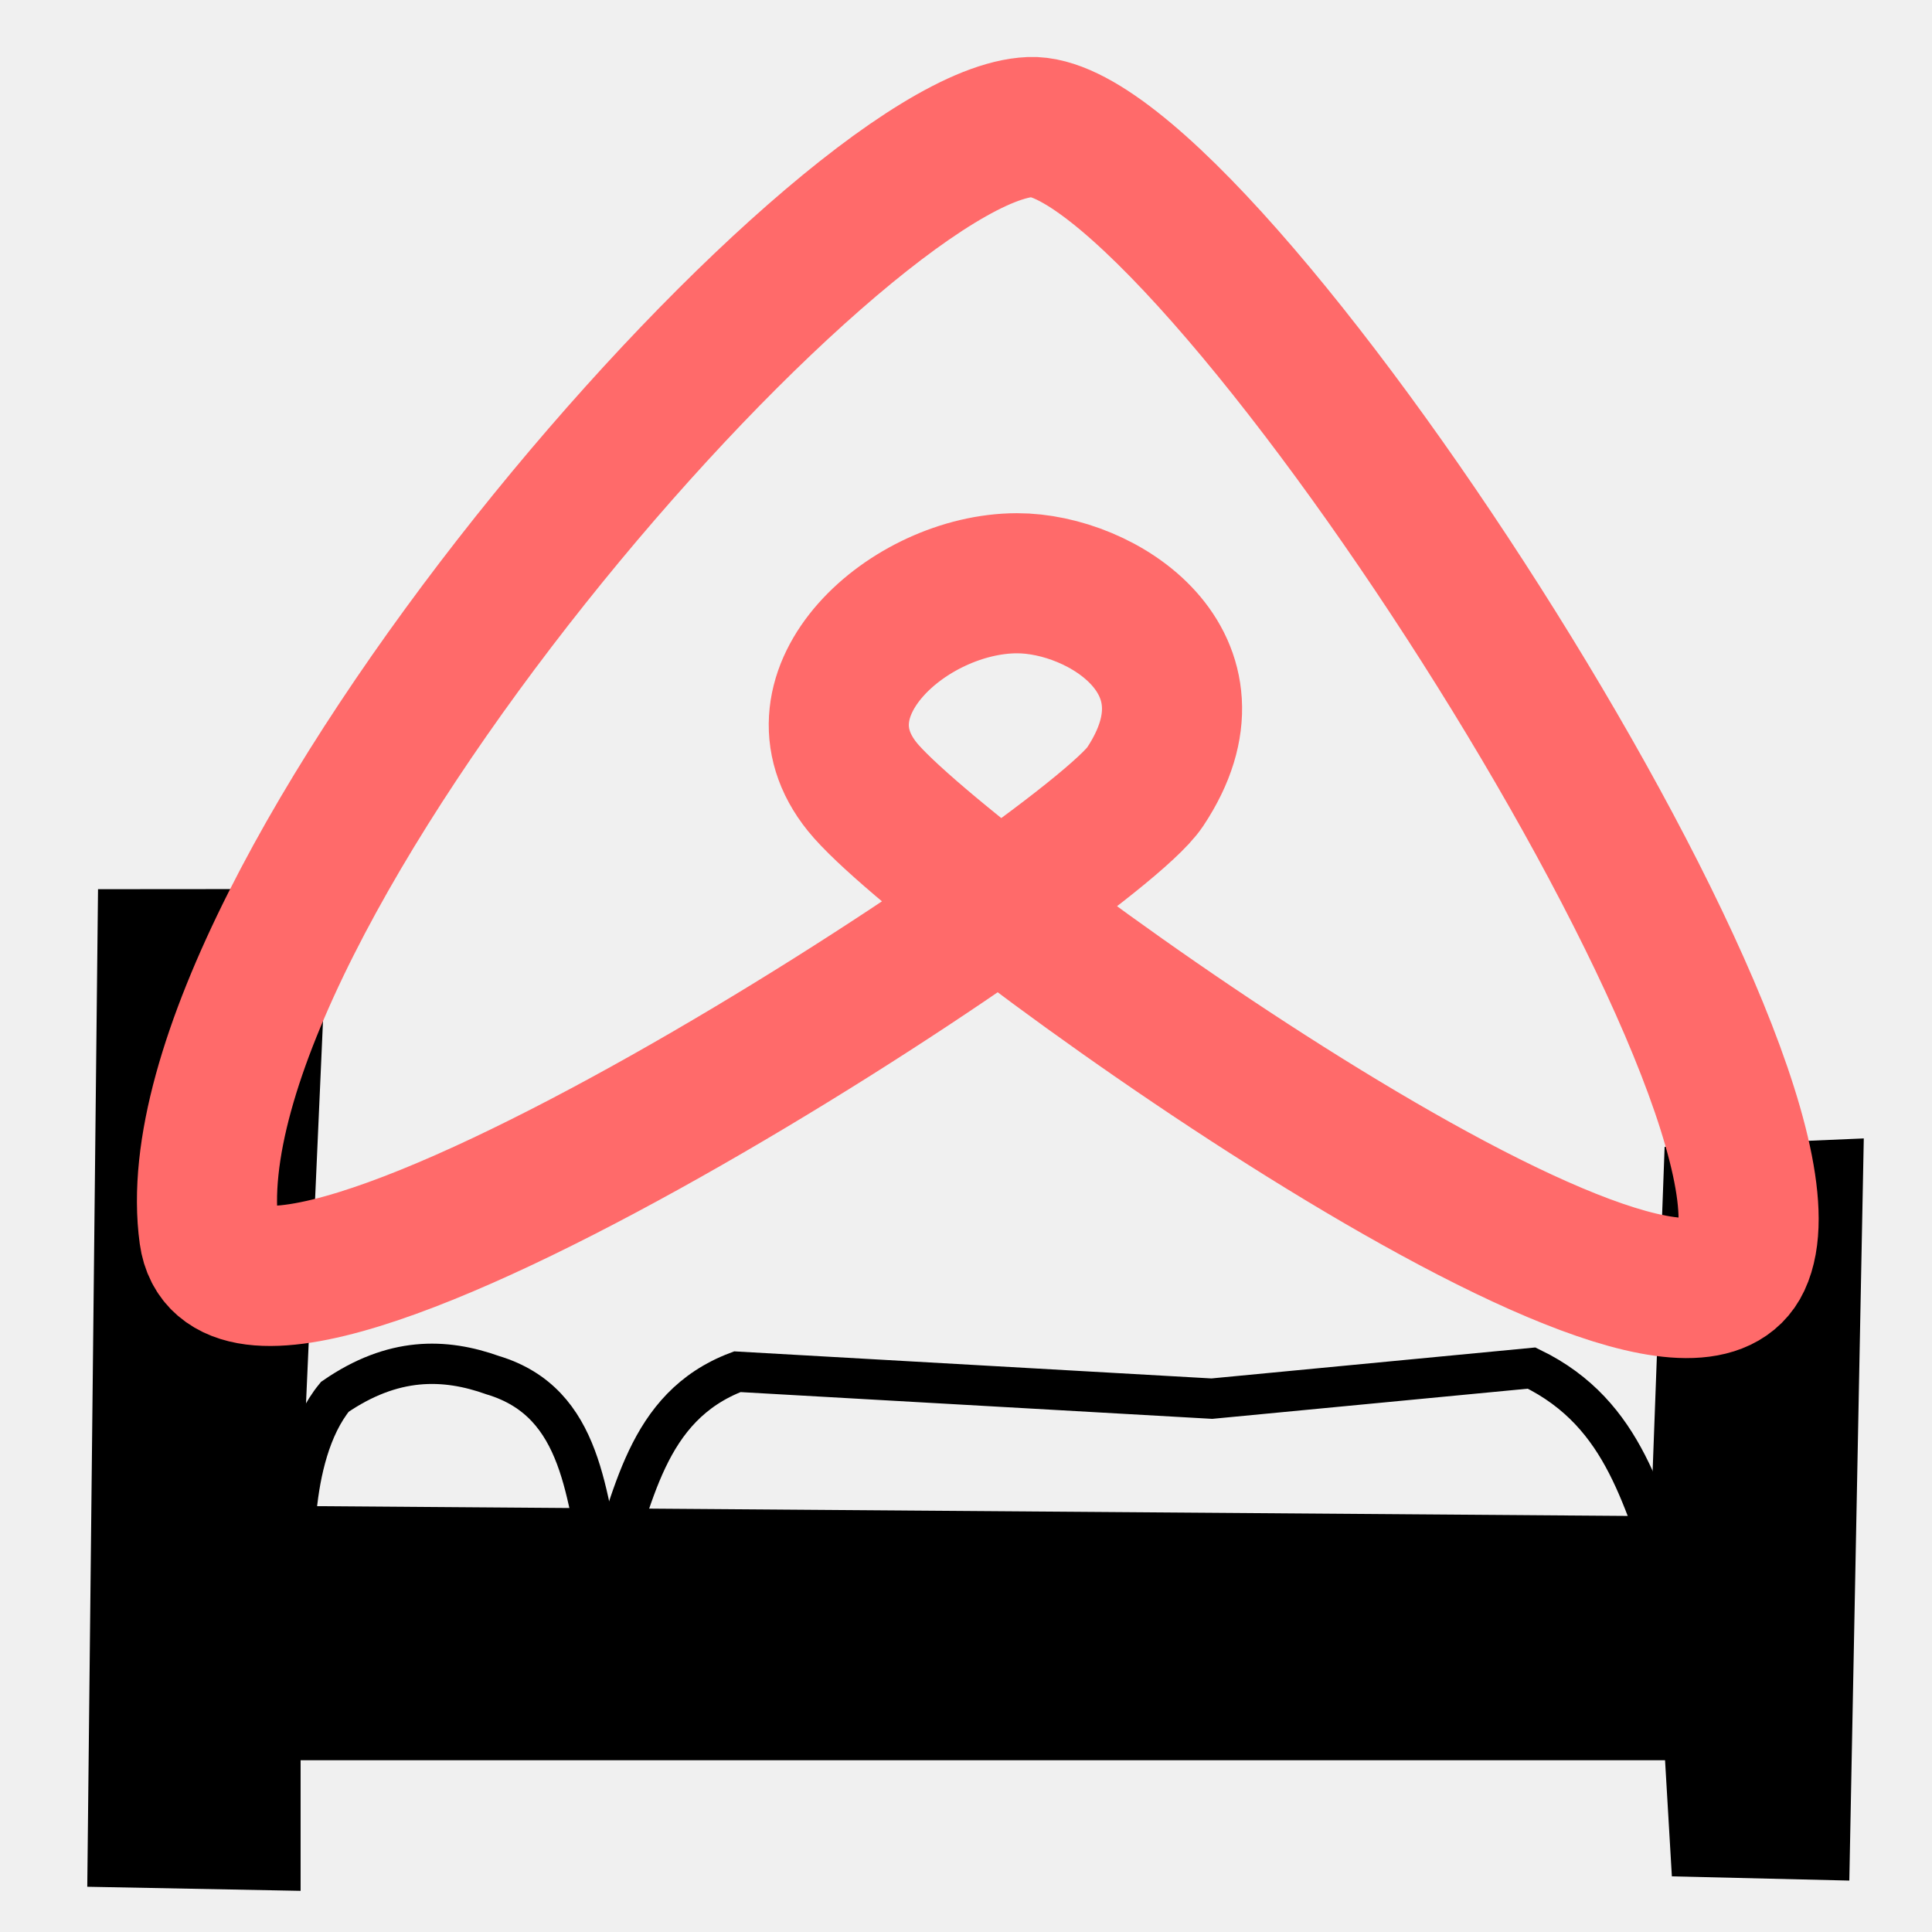
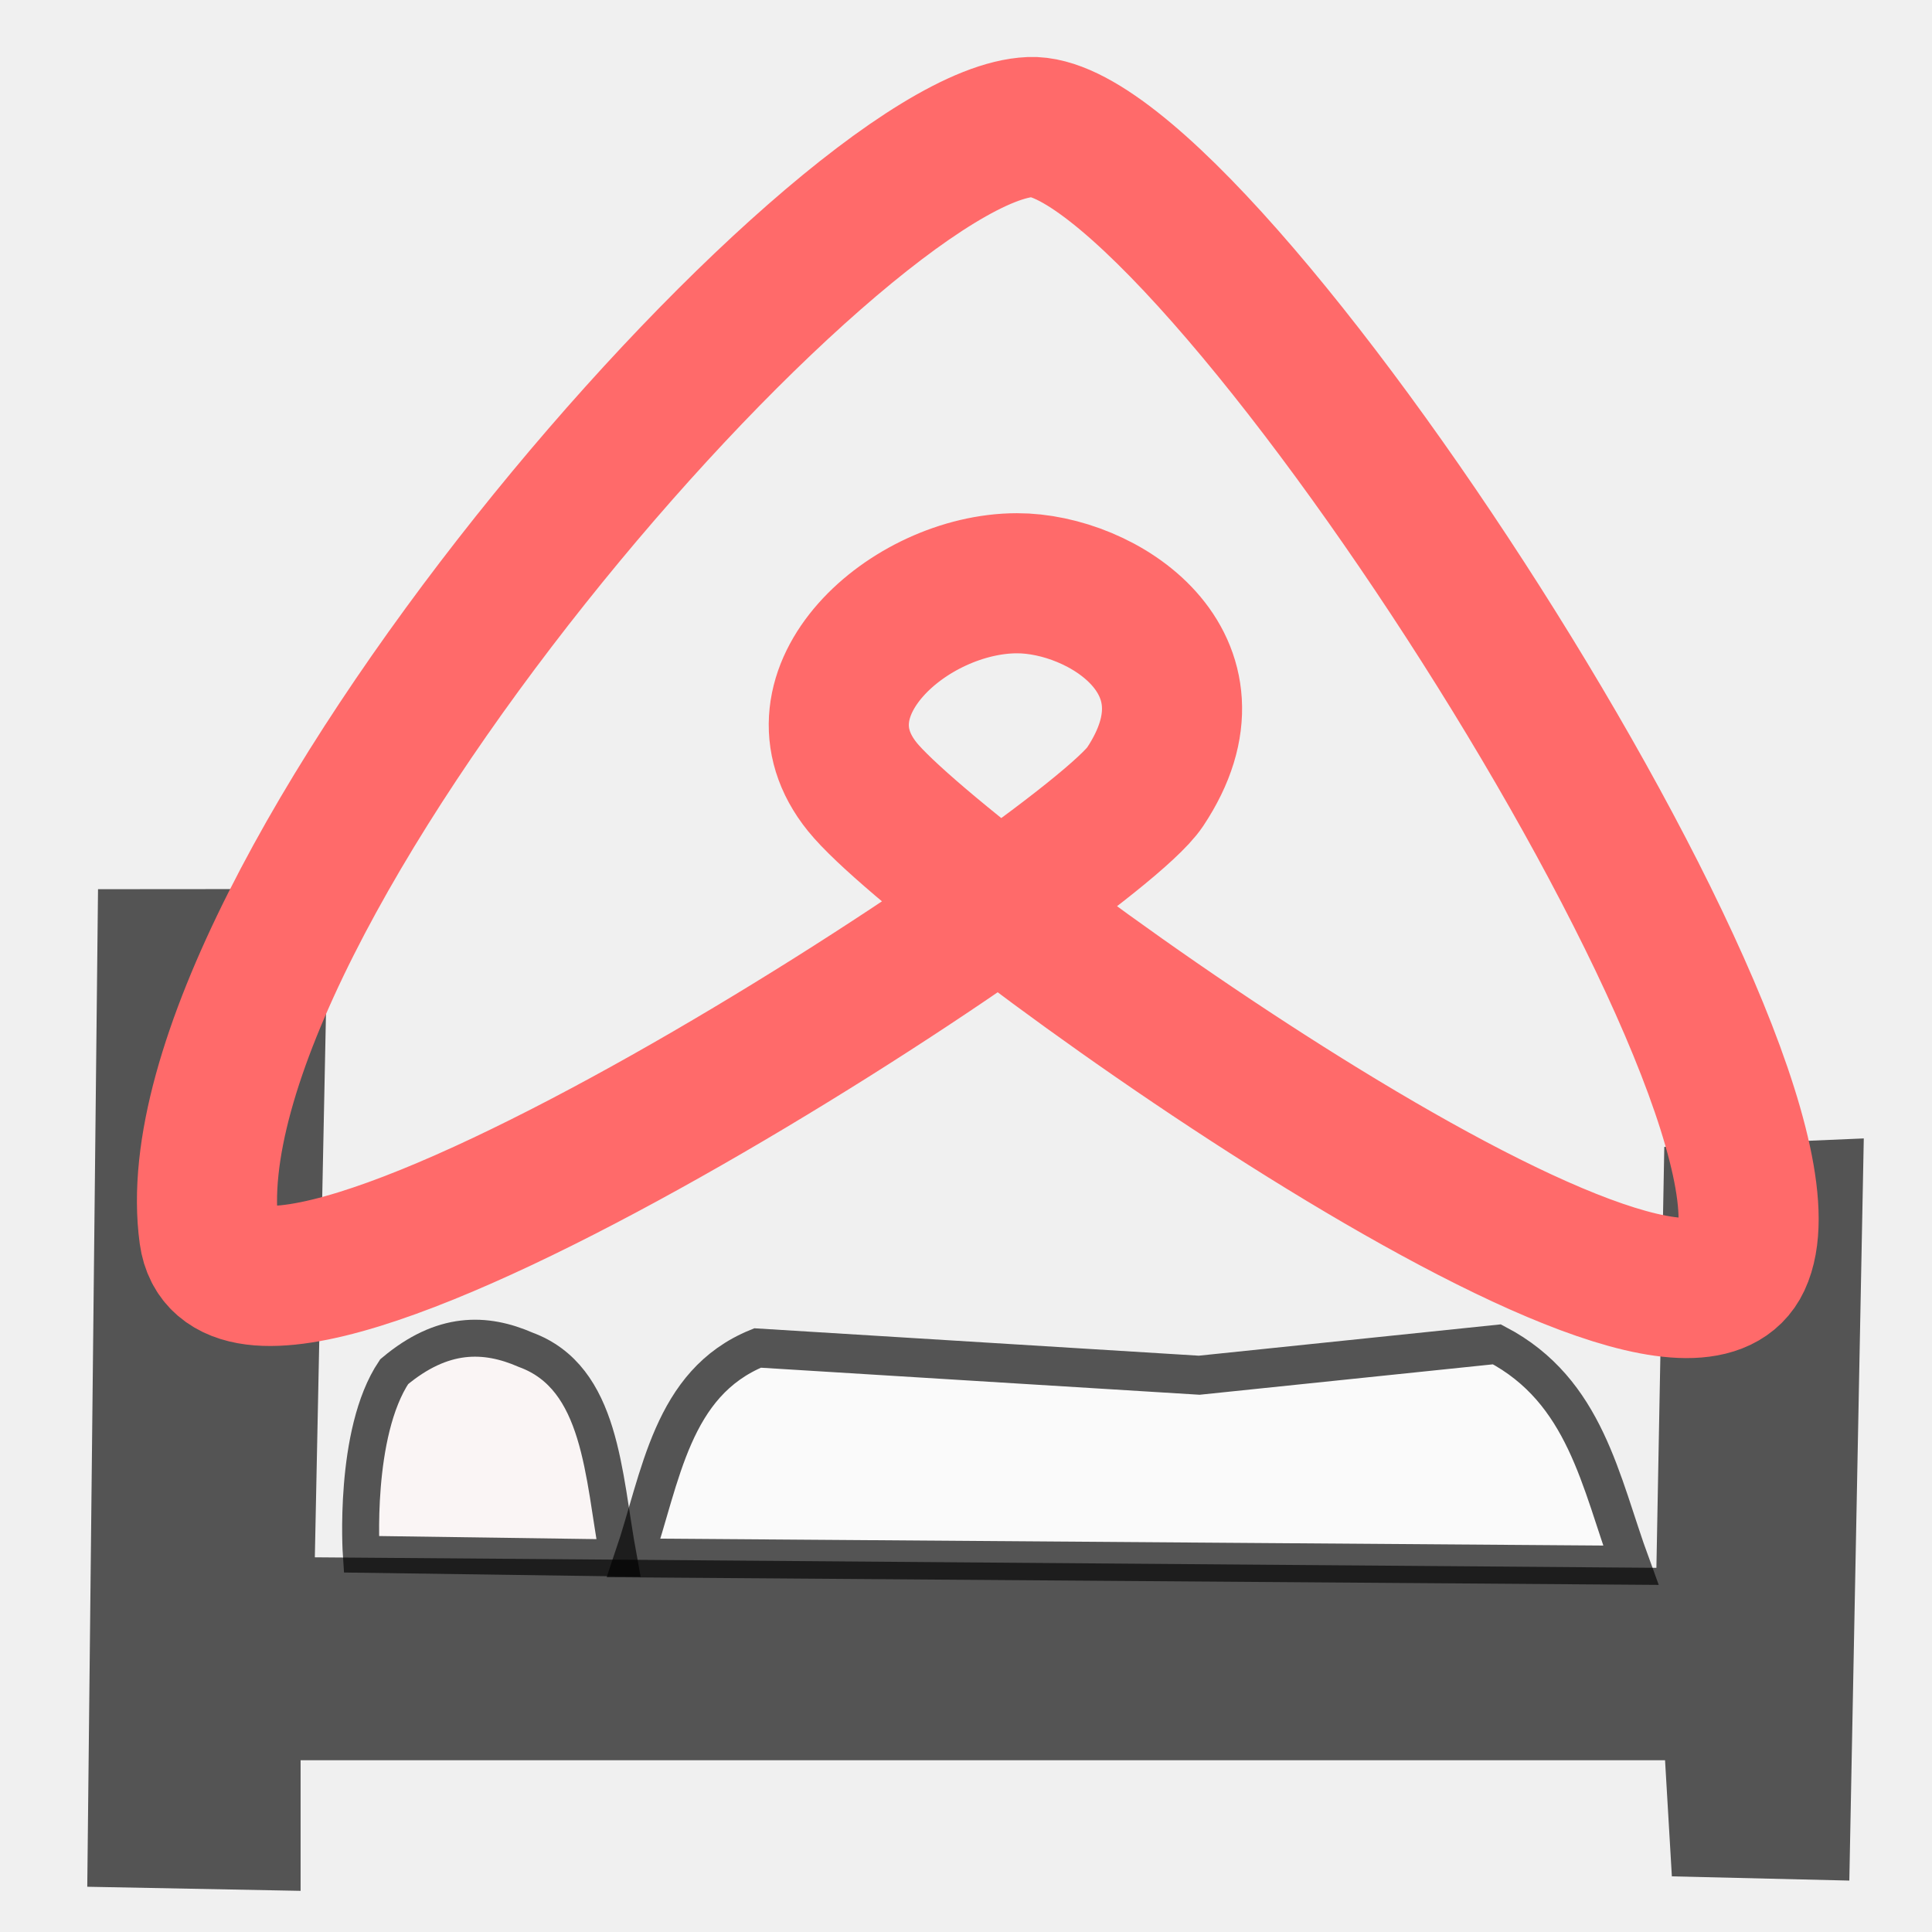
<svg xmlns="http://www.w3.org/2000/svg" width="48" height="48" viewBox="0 0 12.7 12.7" version="1.1" id="svg8">
  <defs id="defs2" />
  <g id="layer1" transform="translate(0,-284.3)">
    <rect style="fill:#fffffc;fill-opacity:1;stroke:none;stroke-width:0.263" id="rect4548" width="12.7" height="12.7" x="6.9388939e-18" y="300.175" />
-     <path style="fill:#000000;fill-opacity:1;stroke:#000000;stroke-width:0.252px;stroke-linecap:butt;stroke-linejoin:miter;stroke-opacity:1" d="m 0.769,290.271 -0.068,6.308 1.149,0.022 v -0.856 h 9.214 l 0.045,0.766 0.924,0.022 0.09,-4.618 -1.059,0.045 -0.09,2.433 -9.124,-0.068 0.18,-4.055 z" id="path1433" />
-     <path style="fill:none;stroke:#000000;stroke-width:0.265px;stroke-linecap:butt;stroke-linejoin:miter;stroke-opacity:1" d="m 1.941,294.663 c 0,0 -0.065,-0.784 0.26,-1.181 0.382,-0.263 0.72,-0.256 1.039,-0.142 0.601,0.181 0.61,0.806 0.732,1.347 z" id="path1435" />
-     <path style="fill:none;stroke:#000000;stroke-width:0.265px;stroke-linecap:butt;stroke-linejoin:miter;stroke-opacity:1" d="m 3.973,294.687 c 0.194,-0.526 0.265,-1.14 0.874,-1.37 l 3.119,0.177 2.102,-0.201 c 0.628,0.305 0.73,0.9 0.945,1.441 z" id="path1437" />
+     <path style="opacity:0.65;fill:#000000;fill-opacity:1;stroke:#000000;stroke-width:0.252px;stroke-linecap:butt;stroke-linejoin:miter;stroke-opacity:1" d="m 0.769,290.271 -0.068,6.308 1.149,0.022 v -0.856 h 9.214 l 0.045,0.766 0.924,0.022 0.09,-4.618 -1.059,0.045 -0.052,2.773 -9.071,-0.071 0.09,-4.392 z" id="path1433" />
+     <path style="opacity:0.65;fill:#fff8f8;stroke:#000000;stroke-width:0.243px;stroke-linecap:butt;stroke-linejoin:miter;stroke-opacity:1;fill-opacity:1" d="m 2.375,294.517 c 0,0 -0.054,-0.797 0.216,-1.2 0.318,-0.267 0.599,-0.26 0.865,-0.144 0.5,0.184 0.508,0.819 0.609,1.368 z" id="path1435" />
+     <path style="opacity:0.65;fill:#ffffff;stroke:#000000;stroke-width:0.256px;stroke-linecap:butt;stroke-linejoin:miter;stroke-opacity:1;fill-opacity:1" d="m 4.166,294.541 c 0.18,-0.53 0.247,-1.149 0.814,-1.38 l 2.903,0.179 1.957,-0.203 c 0.584,0.307 0.68,0.906 0.88,1.452 z" id="path1437" />
    <path style="fill:none;fill-opacity:1;stroke:#ff6a6a;stroke-width:0.921;stroke-linecap:butt;stroke-linejoin:miter;stroke-miterlimit:4;stroke-dasharray:none;stroke-opacity:1" d="m 6.773,285.135 c -1.269,0.052 -5.697,5.116 -5.398,7.279 0.179,1.292 5.782,-2.385 6.152,-2.941 0.543,-0.816 -0.282,-1.34 -0.842,-1.339 -0.709,8.1e-4 -1.516,0.721 -1.016,1.339 0.528,0.653 5.309,4.109 5.775,3.116 0.55,-1.172 -3.548,-7.5 -4.672,-7.454 z" id="path1759" />
  </g>
</svg>
